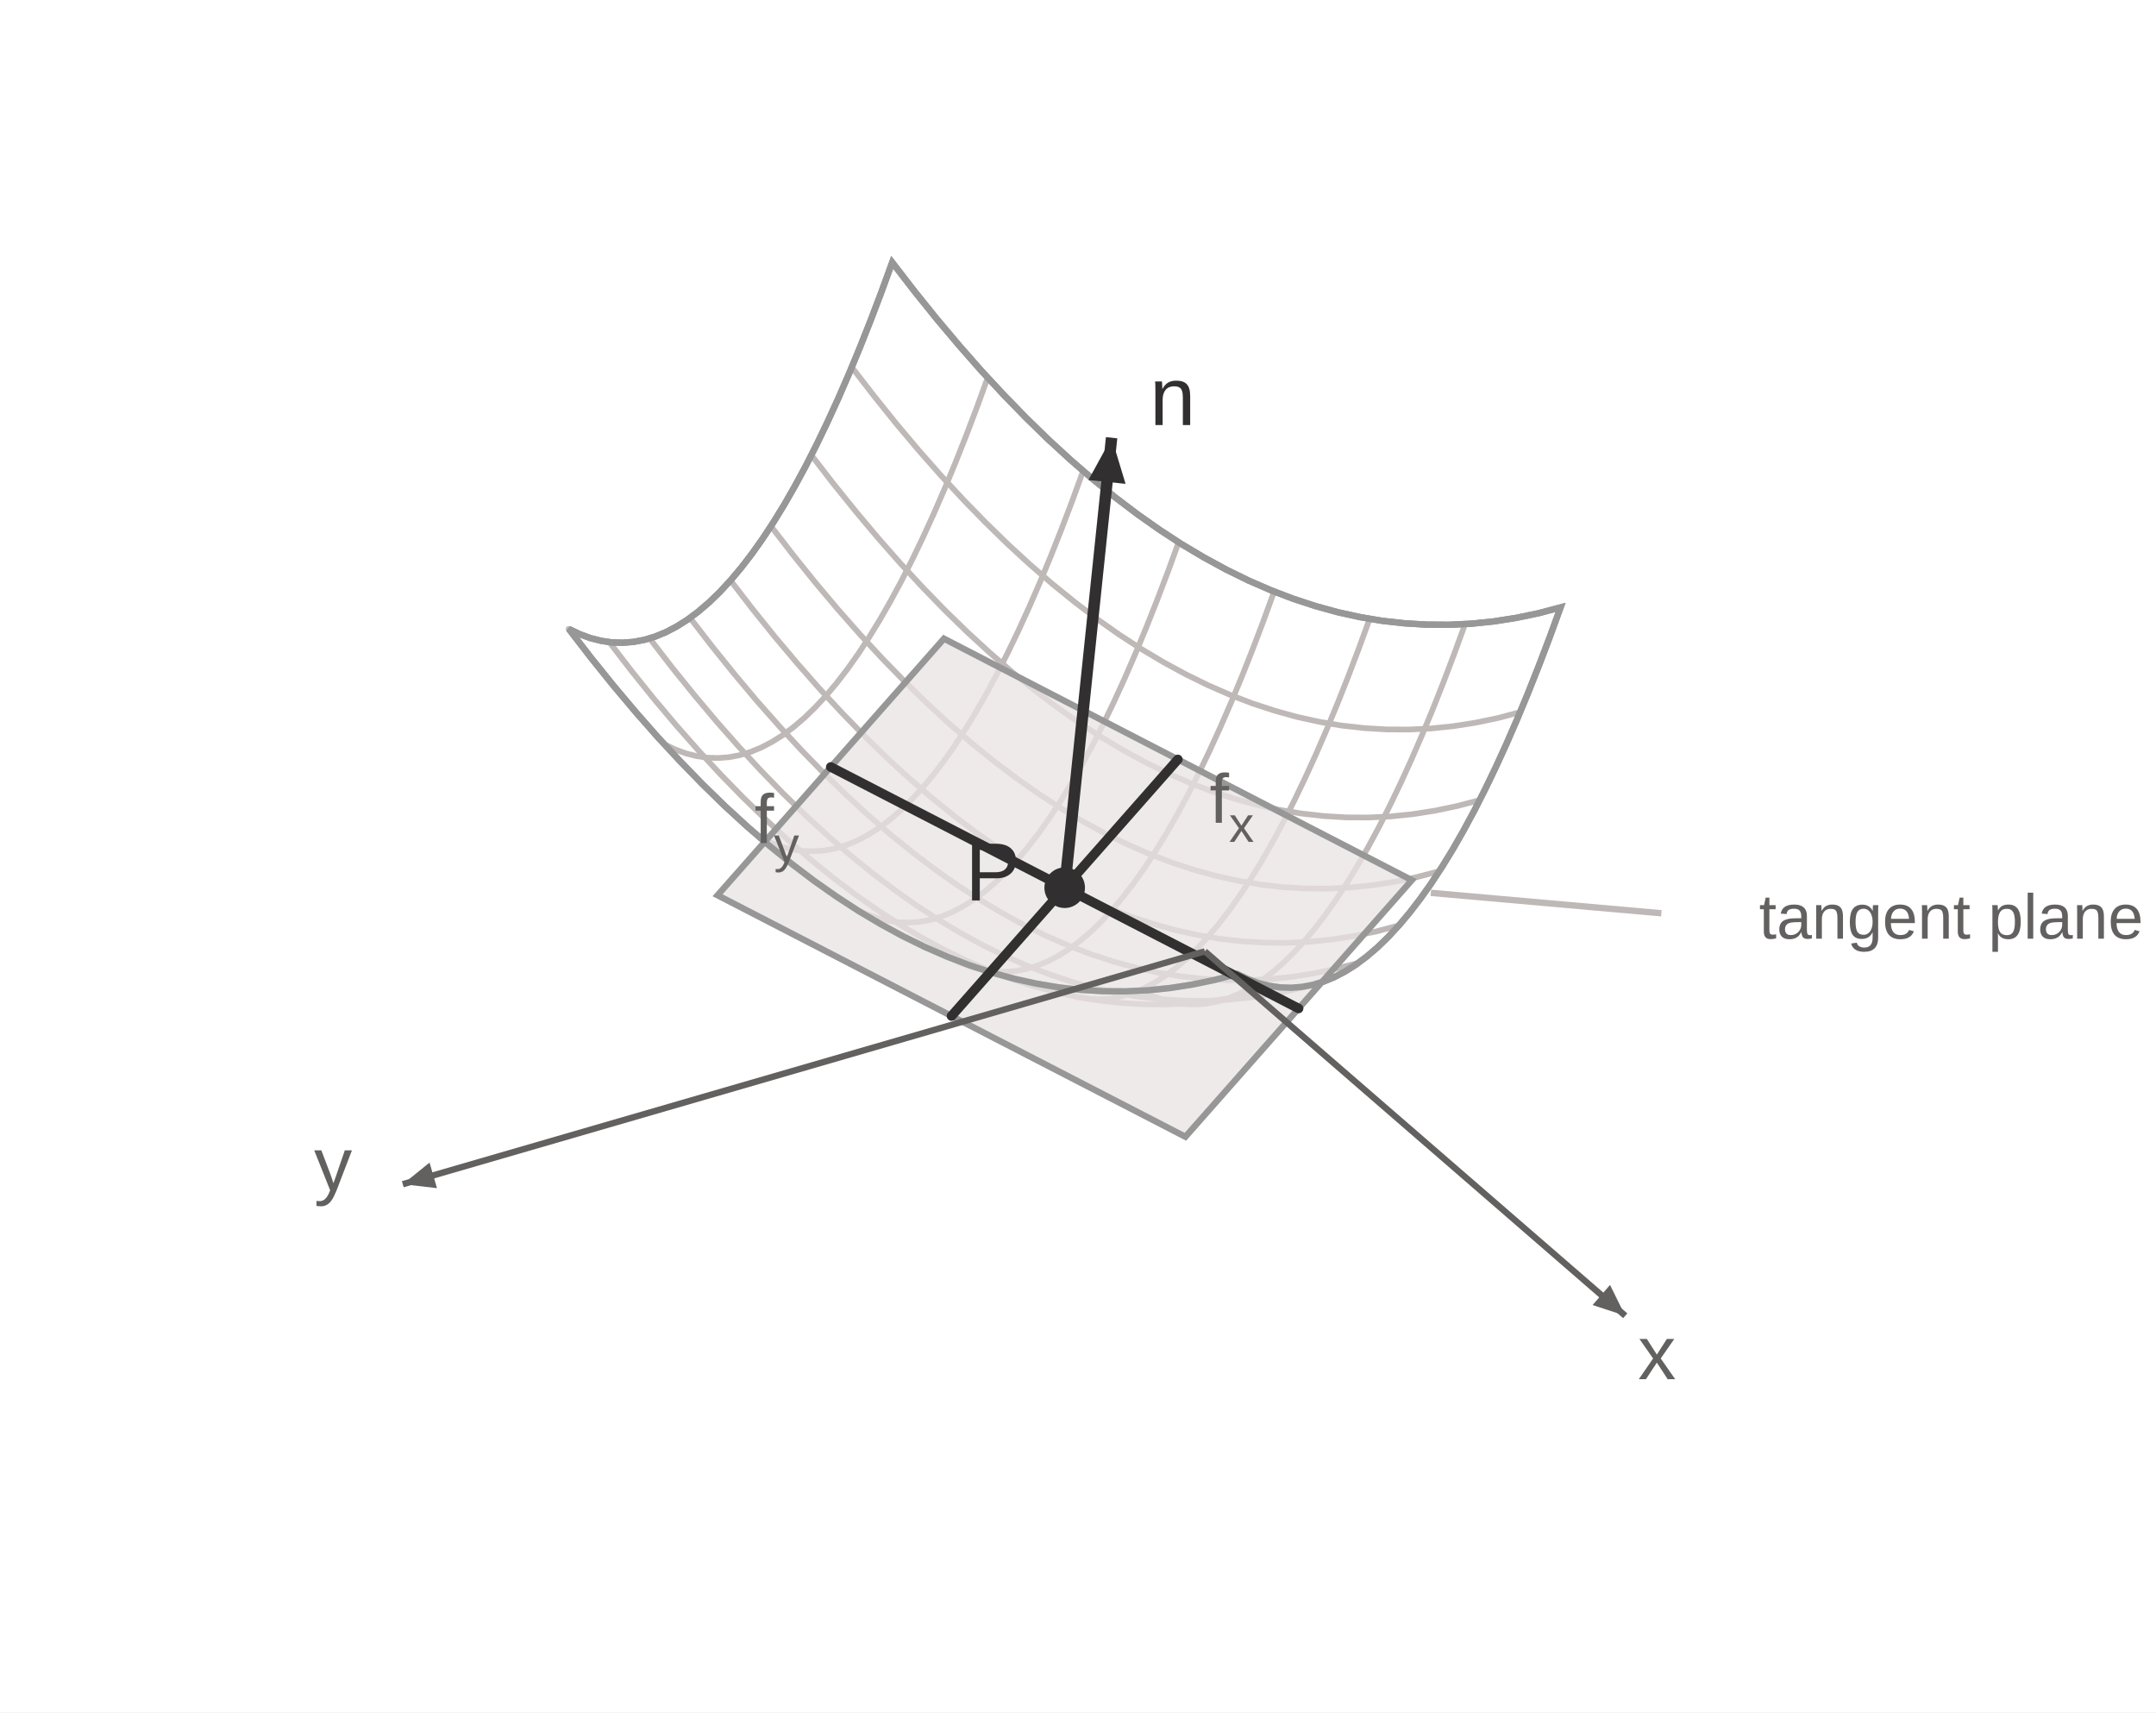
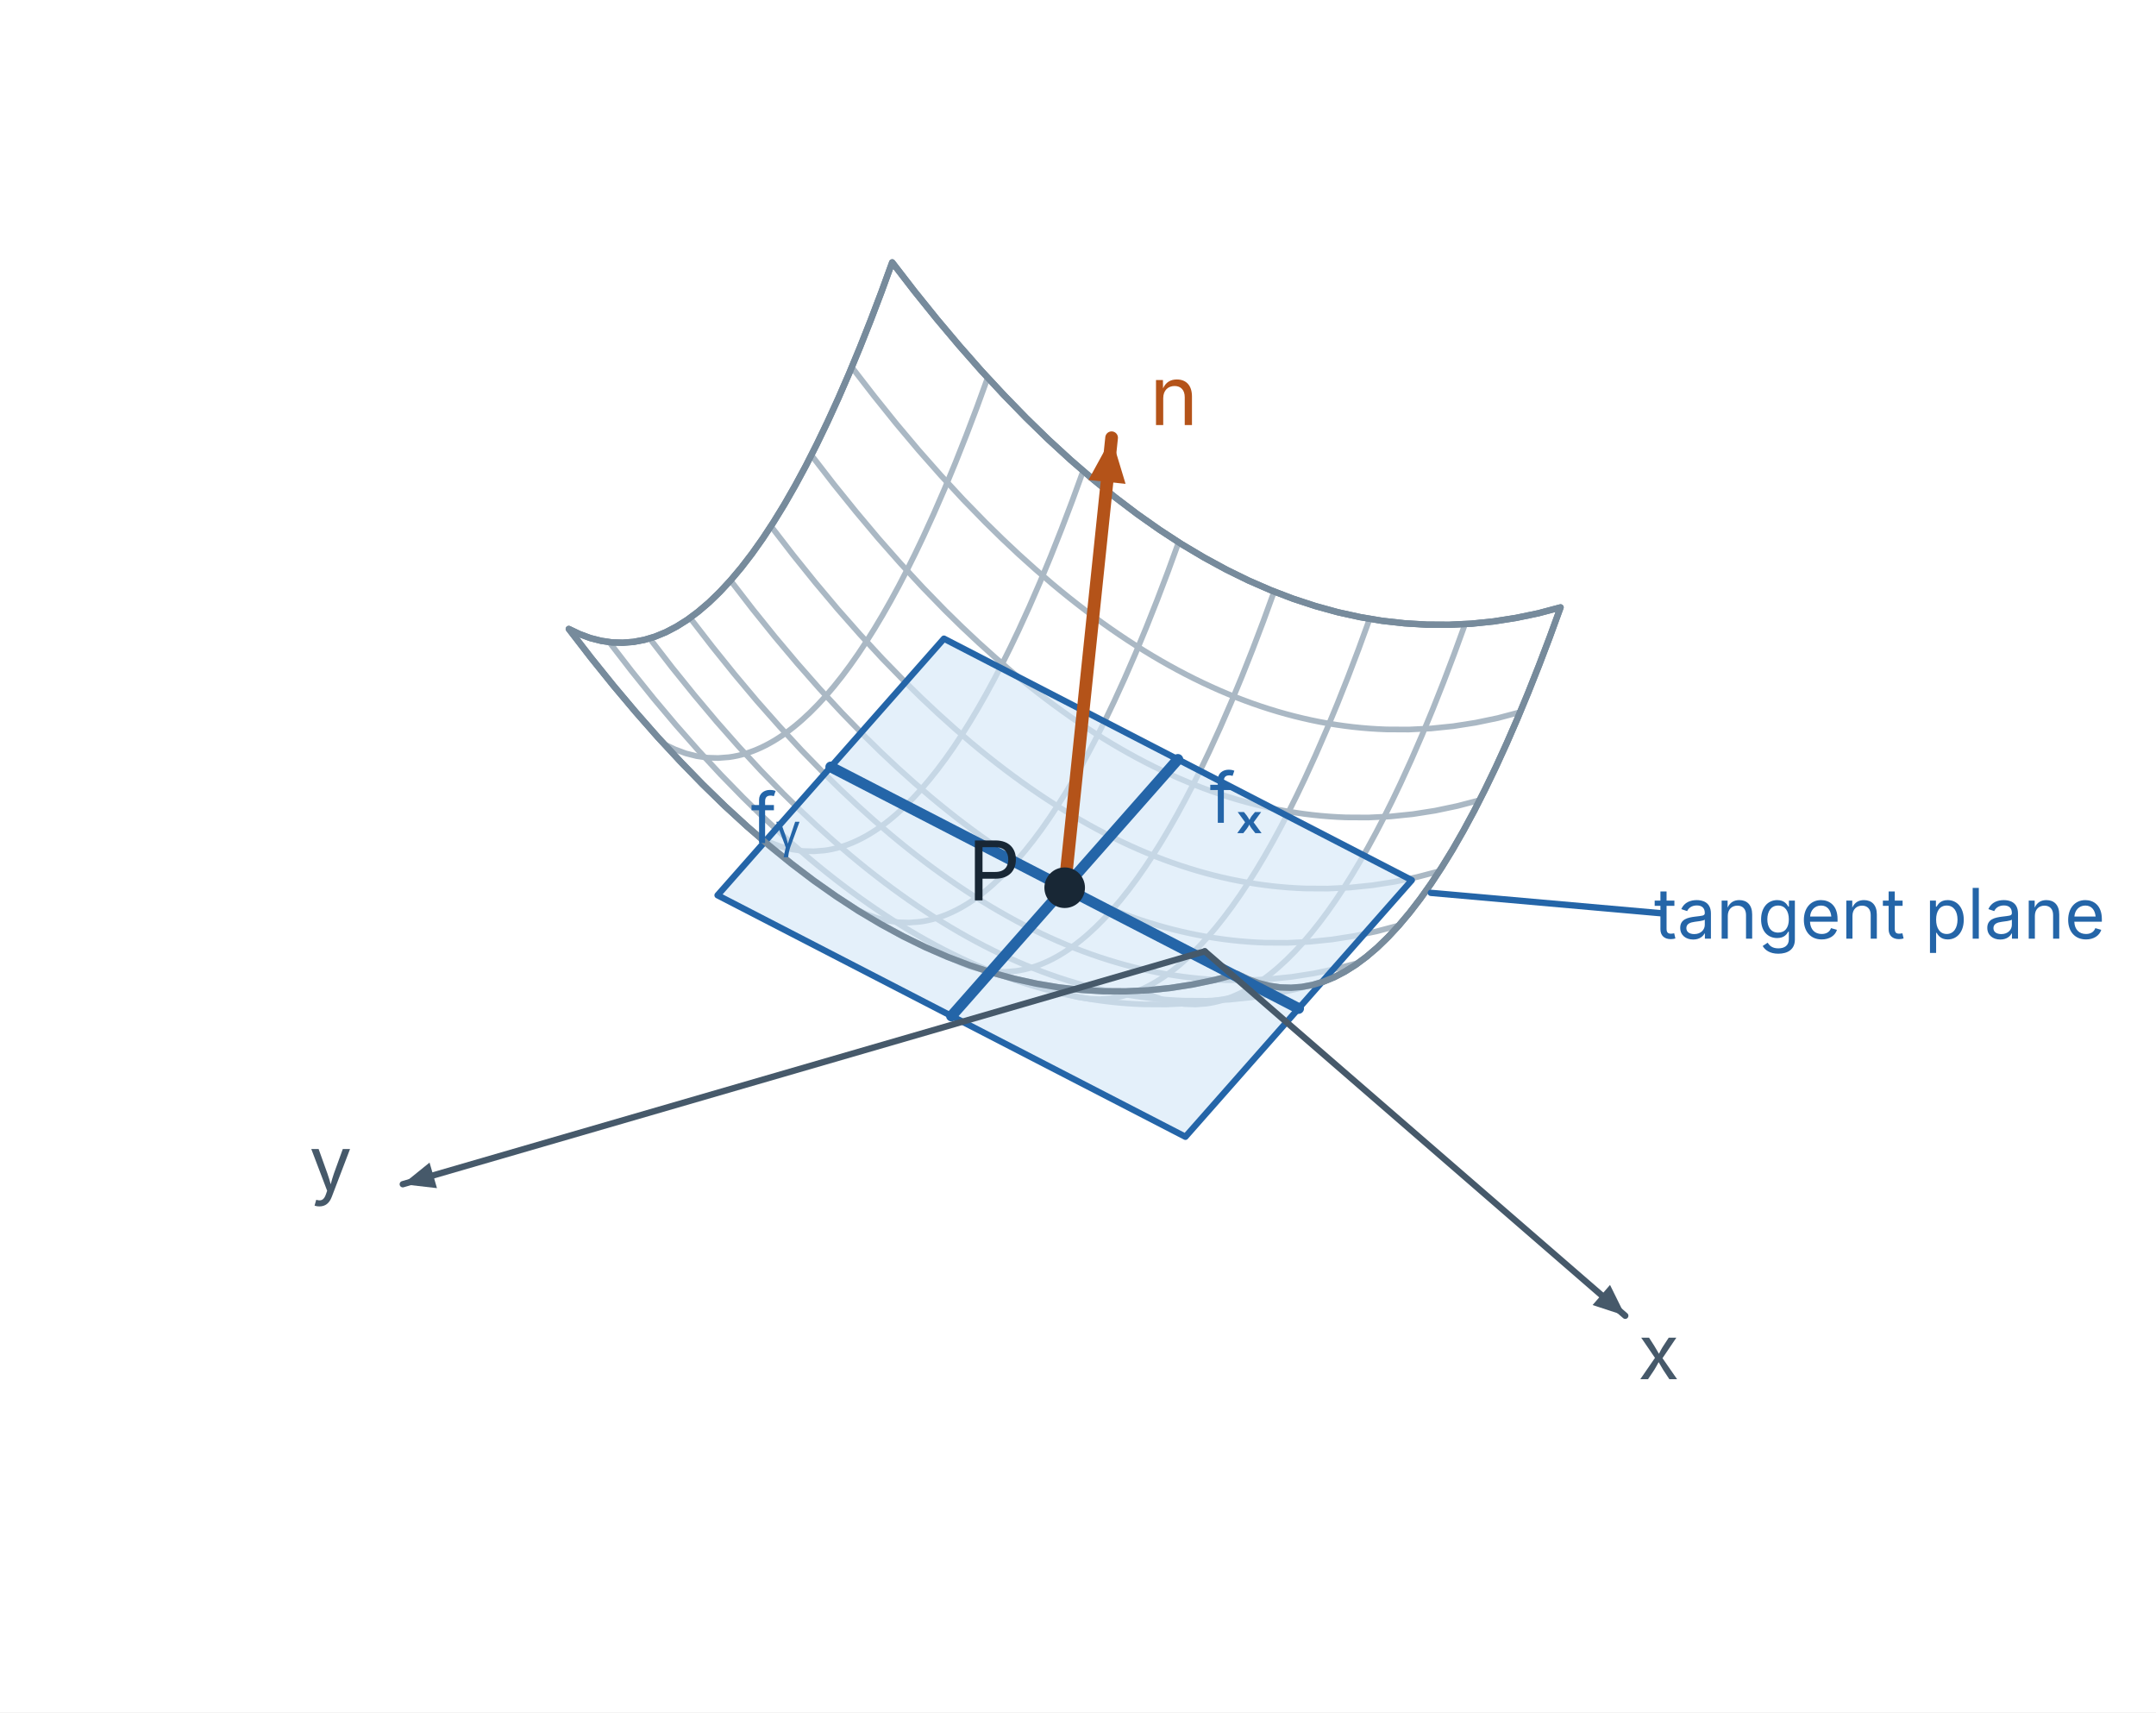
- <svg xmlns="http://www.w3.org/2000/svg" width="340" height="270" viewBox="0 0 340 270" role="img" aria-labelledby="fig-title fig-desc" font-family="Geist, Arial, sans-serif">
+ <svg xmlns="http://www.w3.org/2000/svg" width="680" height="540" viewBox="0 0 340 270" role="img" aria-labelledby="fig-title fig-desc" font-family="Geist, Inter, Arial, sans-serif" stroke-linejoin="round" stroke-linecap="round" shape-rendering="geometricPrecision" text-rendering="optimizeLegibility">
  <rect width="340" height="270" fill="#FFFFFF" />
-   <path d="M 195.1 153.57 L 191.59 154.5 L 188.07 155.23 L 184.56 155.78 L 181.05 156.14 L 177.53 156.31 L 174.02 156.29 L 170.51 156.08 L 166.99 155.69 L 163.48 155.1 L 159.97 154.33 L 156.45 153.36 L 152.94 152.21 L 149.43 150.87 L 145.91 149.34 L 142.4 147.62 L 138.89 145.71 L 135.37 143.62 L 131.86 141.33 L 128.35 138.86 L 124.83 136.19 L 121.32 133.34 L 117.81 130.3 L 114.29 127.07 L 110.78 123.65 L 107.27 120.04 L 103.75 116.25 L 100.24 112.26 L 96.73 108.09 L 93.21 103.72 L 89.7 99.17" fill="none" stroke="#BEB8B7" stroke-width="0.9" stroke-linecap="round" stroke-linejoin="round" />
-   <path d="M 201.47 155.64 L 197.96 156.57 L 194.45 157.3 L 190.94 157.85 L 187.42 158.21 L 183.91 158.38 L 180.4 158.36 L 176.88 158.15 L 173.37 157.76 L 169.85 157.17 L 166.34 156.4 L 162.83 155.43 L 159.31 154.28 L 155.8 152.94 L 152.29 151.41 L 148.78 149.69 L 145.26 147.78 L 141.75 145.69 L 138.24 143.4 L 134.72 140.93 L 131.21 138.26 L 127.69 135.41 L 124.18 132.37 L 120.67 129.14 L 117.16 125.72 L 113.64 122.11 L 110.13 118.32 L 106.61 114.33 L 103.1 110.16 L 99.59 105.79 L 96.08 101.24" fill="none" stroke="#BEB8B7" stroke-width="0.9" stroke-linecap="round" stroke-linejoin="round" />
-   <path d="M 207.85 155.06 L 204.34 155.98 L 200.82 156.72 L 197.31 157.27 L 193.8 157.63 L 190.28 157.8 L 186.77 157.78 L 183.26 157.57 L 179.74 157.17 L 176.23 156.59 L 172.72 155.81 L 169.2 154.85 L 165.69 153.7 L 162.18 152.36 L 158.66 150.83 L 155.15 149.11 L 151.64 147.2 L 148.12 145.1 L 144.61 142.82 L 141.1 140.34 L 137.58 137.68 L 134.07 134.83 L 130.56 131.79 L 127.04 128.56 L 123.53 125.14 L 120.02 121.53 L 116.5 117.73 L 112.99 113.75 L 109.48 109.57 L 105.96 105.21 L 102.45 100.66" fill="none" stroke="#BEB8B7" stroke-width="0.9" stroke-linecap="round" stroke-linejoin="round" />
-   <path d="M 214.22 151.82 L 210.71 152.74 L 207.2 153.48 L 203.69 154.03 L 200.17 154.39 L 196.66 154.56 L 193.15 154.54 L 189.63 154.33 L 186.12 153.93 L 182.6 153.35 L 179.09 152.57 L 175.58 151.61 L 172.06 150.46 L 168.55 149.12 L 165.04 147.59 L 161.53 145.87 L 158.01 143.96 L 154.5 141.86 L 150.99 139.58 L 147.47 137.1 L 143.96 134.44 L 140.44 131.59 L 136.93 128.55 L 133.42 125.32 L 129.91 121.9 L 126.39 118.29 L 122.88 114.49 L 119.36 110.51 L 115.85 106.33 L 112.34 101.97 L 108.82 97.42" fill="none" stroke="#BEB8B7" stroke-width="0.9" stroke-linecap="round" stroke-linejoin="round" />
-   <path d="M 220.6 145.92 L 217.09 146.85 L 213.57 147.58 L 210.06 148.13 L 206.55 148.49 L 203.03 148.66 L 199.52 148.64 L 196.01 148.43 L 192.49 148.04 L 188.98 147.45 L 185.47 146.68 L 181.95 145.71 L 178.44 144.56 L 174.93 143.22 L 171.41 141.69 L 167.9 139.97 L 164.39 138.06 L 160.87 135.97 L 157.36 133.68 L 153.85 131.21 L 150.33 128.54 L 146.82 125.69 L 143.31 122.65 L 139.79 119.42 L 136.28 116 L 132.77 112.39 L 129.25 108.6 L 125.74 104.61 L 122.23 100.44 L 118.71 96.07 L 115.2 91.52" fill="none" stroke="#BEB8B7" stroke-width="0.9" stroke-linecap="round" stroke-linejoin="round" />
-   <path d="M 226.97 137.37 L 223.46 138.29 L 219.95 139.03 L 216.44 139.58 L 212.92 139.94 L 209.41 140.11 L 205.9 140.09 L 202.38 139.88 L 198.87 139.48 L 195.35 138.9 L 191.84 138.12 L 188.33 137.16 L 184.81 136.01 L 181.3 134.67 L 177.79 133.14 L 174.28 131.42 L 170.76 129.51 L 167.25 127.41 L 163.74 125.13 L 160.22 122.65 L 156.71 119.99 L 153.19 117.14 L 149.68 114.1 L 146.17 110.87 L 142.66 107.45 L 139.14 103.84 L 135.63 100.04 L 132.12 96.06 L 128.6 91.88 L 125.09 87.52 L 121.58 82.97" fill="none" stroke="#BEB8B7" stroke-width="0.9" stroke-linecap="round" stroke-linejoin="round" />
-   <path d="M 233.35 126.16 L 229.84 127.08 L 226.32 127.82 L 222.81 128.37 L 219.3 128.73 L 215.78 128.9 L 212.27 128.88 L 208.76 128.67 L 205.24 128.27 L 201.73 127.69 L 198.22 126.91 L 194.7 125.95 L 191.19 124.8 L 187.68 123.46 L 184.16 121.93 L 180.65 120.21 L 177.14 118.3 L 173.62 116.2 L 170.11 113.92 L 166.6 111.44 L 163.08 108.78 L 159.57 105.93 L 156.06 102.89 L 152.54 99.66 L 149.03 96.24 L 145.52 92.63 L 142 88.83 L 138.49 84.85 L 134.98 80.67 L 131.46 76.31 L 127.95 71.76" fill="none" stroke="#BEB8B7" stroke-width="0.9" stroke-linecap="round" stroke-linejoin="round" />
-   <path d="M 239.72 112.29 L 236.21 113.22 L 232.7 113.95 L 229.19 114.5 L 225.67 114.86 L 222.16 115.03 L 218.64 115.01 L 215.13 114.8 L 211.62 114.41 L 208.1 113.82 L 204.59 113.05 L 201.08 112.08 L 197.56 110.93 L 194.05 109.59 L 190.54 108.06 L 187.03 106.34 L 183.51 104.43 L 180 102.34 L 176.48 100.05 L 172.97 97.58 L 169.46 94.91 L 165.94 92.06 L 162.43 89.02 L 158.92 85.79 L 155.41 82.37 L 151.89 78.76 L 148.38 74.97 L 144.86 70.98 L 141.35 66.81 L 137.84 62.44 L 134.32 57.89" fill="none" stroke="#BEB8B7" stroke-width="0.9" stroke-linecap="round" stroke-linejoin="round" />
-   <path d="M 246.1 95.77 L 242.59 96.7 L 239.07 97.43 L 235.56 97.98 L 232.05 98.34 L 228.53 98.51 L 225.02 98.49 L 221.51 98.28 L 217.99 97.89 L 214.48 97.3 L 210.97 96.53 L 207.45 95.56 L 203.94 94.41 L 200.43 93.07 L 196.91 91.54 L 193.4 89.82 L 189.89 87.91 L 186.37 85.82 L 182.86 83.53 L 179.35 81.06 L 175.83 78.39 L 172.32 75.54 L 168.81 72.5 L 165.29 69.27 L 161.78 65.85 L 158.27 62.24 L 154.75 58.45 L 151.24 54.46 L 147.73 50.29 L 144.21 45.92 L 140.7 41.37" fill="none" stroke="#BEB8B7" stroke-width="0.9" stroke-linecap="round" stroke-linejoin="round" />
-   <path d="M 195.1 153.57 L 196.8 154.38 L 198.5 155.01 L 200.2 155.44 L 201.9 155.69 L 203.6 155.74 L 205.3 155.61 L 207 155.29 L 208.7 154.78 L 210.4 154.08 L 212.1 153.19 L 213.8 152.12 L 215.5 150.85 L 217.2 149.4 L 218.9 147.75 L 220.6 145.92 L 222.3 143.9 L 224 141.69 L 225.7 139.29 L 227.4 136.7 L 229.1 133.93 L 230.8 130.96 L 232.5 127.81 L 234.2 124.46 L 235.9 120.93 L 237.6 117.21 L 239.3 113.3 L 241 109.2 L 242.7 104.91 L 244.4 100.44 L 246.1 95.77" fill="none" stroke="#BEB8B7" stroke-width="0.9" stroke-linecap="round" stroke-linejoin="round" />
-   <path d="M 180.04 156.21 L 181.74 157.02 L 183.44 157.64 L 185.14 158.08 L 186.84 158.32 L 188.54 158.38 L 190.24 158.25 L 191.94 157.93 L 193.64 157.42 L 195.34 156.72 L 197.04 155.83 L 198.74 154.75 L 200.44 153.49 L 202.14 152.03 L 203.84 150.39 L 205.54 148.56 L 207.24 146.54 L 208.94 144.33 L 210.64 141.93 L 212.34 139.34 L 214.04 136.56 L 215.74 133.6 L 217.44 130.44 L 219.14 127.1 L 220.84 123.57 L 222.54 119.85 L 224.24 115.94 L 225.94 111.84 L 227.64 107.55 L 229.34 103.07 L 231.04 98.41" fill="none" stroke="#BEB8B7" stroke-width="0.9" stroke-linecap="round" stroke-linejoin="round" />
-   <path d="M 164.99 155.37 L 166.69 156.19 L 168.39 156.81 L 170.09 157.24 L 171.79 157.49 L 173.49 157.55 L 175.19 157.41 L 176.89 157.09 L 178.59 156.58 L 180.29 155.88 L 181.99 155 L 183.69 153.92 L 185.39 152.65 L 187.09 151.2 L 188.79 149.56 L 190.49 147.72 L 192.19 145.7 L 193.89 143.49 L 195.59 141.09 L 197.29 138.51 L 198.99 135.73 L 200.69 132.76 L 202.39 129.61 L 204.09 126.27 L 205.79 122.73 L 207.49 119.01 L 209.19 115.1 L 210.89 111 L 212.59 106.72 L 214.29 102.24 L 215.99 97.57" fill="none" stroke="#BEB8B7" stroke-width="0.9" stroke-linecap="round" stroke-linejoin="round" />
-   <path d="M 149.93 151.07 L 151.63 151.88 L 153.33 152.51 L 155.03 152.94 L 156.73 153.19 L 158.43 153.24 L 160.13 153.11 L 161.83 152.79 L 163.53 152.28 L 165.23 151.58 L 166.93 150.69 L 168.63 149.62 L 170.33 148.35 L 172.03 146.9 L 173.73 145.25 L 175.43 143.42 L 177.13 141.4 L 178.83 139.19 L 180.53 136.79 L 182.23 134.2 L 183.93 131.43 L 185.63 128.46 L 187.33 125.31 L 189.03 121.96 L 190.73 118.43 L 192.43 114.71 L 194.13 110.8 L 195.83 106.7 L 197.53 102.41 L 199.23 97.94 L 200.93 93.27" fill="none" stroke="#BEB8B7" stroke-width="0.9" stroke-linecap="round" stroke-linejoin="round" />
-   <path d="M 134.87 143.3 L 136.57 144.11 L 138.27 144.74 L 139.97 145.17 L 141.67 145.42 L 143.37 145.47 L 145.07 145.34 L 146.77 145.02 L 148.47 144.51 L 150.17 143.81 L 151.87 142.92 L 153.57 141.85 L 155.27 140.58 L 156.97 139.13 L 158.67 137.48 L 160.37 135.65 L 162.07 133.63 L 163.77 131.42 L 165.47 129.02 L 167.17 126.43 L 168.87 123.66 L 170.57 120.69 L 172.27 117.54 L 173.97 114.19 L 175.67 110.66 L 177.37 106.94 L 179.07 103.03 L 180.77 98.93 L 182.47 94.64 L 184.17 90.17 L 185.87 85.5" fill="none" stroke="#BEB8B7" stroke-width="0.9" stroke-linecap="round" stroke-linejoin="round" />
-   <path d="M 119.81 132.06 L 121.51 132.87 L 123.21 133.5 L 124.91 133.93 L 126.61 134.18 L 128.31 134.23 L 130.01 134.1 L 131.71 133.78 L 133.41 133.27 L 135.11 132.57 L 136.81 131.68 L 138.51 130.61 L 140.21 129.34 L 141.91 127.89 L 143.61 126.24 L 145.31 124.41 L 147.01 122.39 L 148.71 120.18 L 150.41 117.78 L 152.11 115.19 L 153.81 112.42 L 155.51 109.45 L 157.21 106.3 L 158.91 102.95 L 160.61 99.42 L 162.31 95.7 L 164.01 91.79 L 165.71 87.69 L 167.41 83.4 L 169.11 78.93 L 170.81 74.26" fill="none" stroke="#BEB8B7" stroke-width="0.9" stroke-linecap="round" stroke-linejoin="round" />
-   <path d="M 104.76 117.35 L 106.46 118.16 L 108.16 118.79 L 109.86 119.22 L 111.56 119.47 L 113.26 119.52 L 114.96 119.39 L 116.66 119.07 L 118.36 118.56 L 120.06 117.86 L 121.76 116.97 L 123.46 115.9 L 125.16 114.63 L 126.86 113.18 L 128.56 111.53 L 130.26 109.7 L 131.96 107.68 L 133.66 105.47 L 135.36 103.07 L 137.06 100.48 L 138.76 97.71 L 140.46 94.74 L 142.16 91.59 L 143.86 88.24 L 145.56 84.71 L 147.26 80.99 L 148.96 77.08 L 150.66 72.98 L 152.36 68.69 L 154.06 64.22 L 155.76 59.55" fill="none" stroke="#BEB8B7" stroke-width="0.9" stroke-linecap="round" stroke-linejoin="round" />
-   <path d="M 89.7 99.17 L 91.4 99.98 L 93.1 100.61 L 94.8 101.04 L 96.5 101.29 L 98.2 101.34 L 99.9 101.21 L 101.6 100.89 L 103.3 100.38 L 105 99.68 L 106.7 98.79 L 108.4 97.72 L 110.1 96.45 L 111.8 95 L 113.5 93.35 L 115.2 91.52 L 116.9 89.5 L 118.6 87.29 L 120.3 84.89 L 122 82.3 L 123.7 79.53 L 125.4 76.56 L 127.1 73.41 L 128.8 70.06 L 130.5 66.53 L 132.2 62.81 L 133.9 58.9 L 135.6 54.8 L 137.3 50.51 L 139 46.04 L 140.7 41.37" fill="none" stroke="#BEB8B7" stroke-width="0.9" stroke-linecap="round" stroke-linejoin="round" />
-   <path d="M 195.1 153.57 L 196.8 154.38 L 198.5 155.01 L 200.2 155.44 L 201.9 155.69 L 203.6 155.74 L 205.3 155.61 L 207 155.29 L 208.7 154.78 L 210.4 154.08 L 212.1 153.19 L 213.8 152.12 L 215.5 150.85 L 217.2 149.4 L 218.9 147.75 L 220.6 145.92 L 222.3 143.9 L 224 141.69 L 225.7 139.29 L 227.4 136.7 L 229.1 133.93 L 230.8 130.96 L 232.5 127.81 L 234.2 124.46 L 235.9 120.93 L 237.6 117.21 L 239.3 113.3 L 241 109.2 L 242.7 104.91 L 244.4 100.44 L 246.1 95.77 L 246.1 95.77 L 242.59 96.7 L 239.07 97.43 L 235.56 97.98 L 232.05 98.34 L 228.53 98.51 L 225.02 98.49 L 221.51 98.28 L 217.99 97.89 L 214.48 97.3 L 210.97 96.53 L 207.45 95.56 L 203.94 94.41 L 200.43 93.07 L 196.91 91.54 L 193.4 89.82 L 189.89 87.91 L 186.37 85.82 L 182.86 83.53 L 179.35 81.06 L 175.83 78.39 L 172.32 75.54 L 168.81 72.5 L 165.29 69.27 L 161.78 65.85 L 158.27 62.24 L 154.75 58.45 L 151.24 54.46 L 147.73 50.29 L 144.21 45.92 L 140.7 41.37 L 140.7 41.37 L 139 46.04 L 137.3 50.51 L 135.6 54.8 L 133.9 58.9 L 132.2 62.81 L 130.5 66.53 L 128.8 70.06 L 127.1 73.41 L 125.4 76.56 L 123.7 79.53 L 122 82.3 L 120.3 84.89 L 118.6 87.29 L 116.9 89.5 L 115.2 91.52 L 113.5 93.35 L 111.8 95 L 110.1 96.45 L 108.4 97.72 L 106.7 98.79 L 105 99.68 L 103.3 100.38 L 101.6 100.89 L 99.9 101.21 L 98.2 101.34 L 96.5 101.29 L 94.8 101.04 L 93.1 100.61 L 91.4 99.98 L 89.7 99.17 L 89.7 99.17 L 93.21 103.72 L 96.73 108.09 L 100.24 112.26 L 103.75 116.25 L 107.27 120.04 L 110.78 123.65 L 114.29 127.07 L 117.81 130.3 L 121.32 133.34 L 124.83 136.19 L 128.35 138.86 L 131.86 141.33 L 135.37 143.62 L 138.89 145.71 L 142.4 147.62 L 145.91 149.34 L 149.43 150.87 L 152.94 152.21 L 156.45 153.36 L 159.97 154.33 L 163.48 155.1 L 166.99 155.69 L 170.51 156.08 L 174.02 156.29 L 177.53 156.31 L 181.05 156.14 L 184.56 155.78 L 188.07 155.23 L 191.59 154.5 L 195.1 153.57 Z" fill="none" stroke="#979797" stroke-width="1" />
-   <path d="M 186.94 179.24 L 222.64 138.78 L 148.86 100.7 L 113.16 141.16 Z" fill="#E9E3E2" fill-opacity="0.75" stroke="#979797" stroke-width="1" />
-   <path d="M 195.1 153.57 L 196.8 154.38 L 198.5 155.01 L 200.2 155.44 L 201.9 155.69 L 203.6 155.74 L 205.3 155.61 L 207 155.29 L 208.7 154.78 L 210.4 154.08 L 212.1 153.19 L 213.8 152.12 L 215.5 150.85 L 217.2 149.4 L 218.9 147.75 L 220.6 145.92 L 222.3 143.9 L 224 141.69 L 225.7 139.29 L 227.4 136.7 L 229.1 133.93 L 230.8 130.96 L 232.5 127.81 L 234.2 124.46 L 235.9 120.93 L 237.6 117.21 L 239.3 113.3 L 241 109.2 L 242.7 104.91 L 244.4 100.44 L 246.1 95.77 L 246.1 95.77 L 242.59 96.7 L 239.07 97.43 L 235.56 97.98 L 232.05 98.34 L 228.53 98.51 L 225.02 98.49 L 221.51 98.28 L 217.99 97.89 L 214.48 97.3 L 210.97 96.53 L 207.45 95.56 L 203.94 94.41 L 200.43 93.07 L 196.91 91.54 L 193.4 89.82 L 189.89 87.91 L 186.37 85.82 L 182.86 83.53 L 179.35 81.06 L 175.83 78.39 L 172.32 75.54 L 168.81 72.5 L 165.29 69.27 L 161.78 65.85 L 158.27 62.24 L 154.75 58.45 L 151.24 54.46 L 147.73 50.29 L 144.21 45.92 L 140.7 41.37 L 140.7 41.37 L 139 46.04 L 137.3 50.51 L 135.6 54.8 L 133.9 58.9 L 132.2 62.81 L 130.5 66.53 L 128.8 70.06 L 127.1 73.41 L 125.4 76.56 L 123.7 79.53 L 122 82.3 L 120.3 84.89 L 118.6 87.29 L 116.9 89.5 L 115.2 91.52 L 113.5 93.35 L 111.8 95 L 110.1 96.45 L 108.4 97.72 L 106.7 98.79 L 105 99.68 L 103.3 100.38 L 101.6 100.89 L 99.9 101.21 L 98.2 101.34 L 96.5 101.29 L 94.8 101.04 L 93.1 100.61 L 91.4 99.98 L 89.7 99.17 L 89.7 99.17 L 93.21 103.72 L 96.73 108.09 L 100.24 112.26 L 103.75 116.25 L 107.27 120.04 L 110.78 123.65 L 114.29 127.07 L 117.81 130.3 L 121.32 133.34 L 124.83 136.19 L 128.35 138.86 L 131.86 141.33 L 135.37 143.62 L 138.89 145.71 L 142.4 147.62 L 145.91 149.34 L 149.43 150.87 L 152.94 152.21 L 156.45 153.36 L 159.97 154.33 L 163.48 155.1 L 166.99 155.69 L 170.51 156.08 L 174.02 156.29 L 177.53 156.31 L 181.05 156.14 L 184.56 155.78 L 188.07 155.23 L 191.59 154.5 L 195.1 153.57 Z" fill="none" stroke="#979797" stroke-width="1" />
-   <path d="M 150.05 160.2 L 185.75 119.74" fill="none" stroke="#312F2F" stroke-width="1.5" stroke-linecap="round" stroke-linejoin="round" />
-   <path d="M 204.79 159.01 L 131.01 120.93" fill="none" stroke="#312F2F" stroke-width="1.5" stroke-linecap="round" stroke-linejoin="round" />
-   <line x1="167.9" y1="139.97" x2="175.3" y2="69.02" stroke="#312F2F" stroke-width="1.8" />
-   <path d="M 175.3 69.02 L 177.5 76.29 L 171.65 75.68 Z" fill="#312F2F" stroke="none" />
-   <line x1="190" y1="150" x2="256.3" y2="207.46" stroke="#636060" stroke-width="1" />
-   <path d="M 256.3 207.46 L 251.15 205.77 L 253.9 202.6 Z" fill="#636060" stroke="none" />
-   <line x1="190" y1="150" x2="63.52" y2="186.72" stroke="#636060" stroke-width="1" />
-   <path d="M 63.52 186.72 L 67.74 183.31 L 68.91 187.34 Z" fill="#636060" stroke="none" />
-   <text x="258.3" y="217.46" font-size="12" fill="#636060">x</text>
-   <text x="55.52" y="187.72" font-size="12" fill="#636060" text-anchor="end">y</text>
-   <circle cx="167.9" cy="139.97" r="3.2" fill="#312F2F" />
-   <text x="160.9" y="141.97" font-size="13" fill="#312F2F" text-anchor="end">P</text>
-   <text x="181.3" y="67.02" font-size="13" fill="#312F2F">n</text>
-   <text x="190.75" y="129.74" font-size="11" fill="#636060">f<tspan dy="3" font-size="7.92">x</tspan>
-   </text>
-   <text x="126.01" y="132.93" font-size="11" fill="#636060" text-anchor="end">f<tspan dy="3" font-size="7.92">y</tspan>
-   </text>
-   <text x="338" y="148" font-size="10" fill="#636060" text-anchor="end">tangent plane</text>
-   <line x1="262" y1="144" x2="225.64" y2="140.78" stroke="#BEB8B7" stroke-width="1" />
+   <path d="M 195.1 153.57 L 191.59 154.5 L 188.07 155.23 L 184.56 155.78 L 181.05 156.14 L 177.53 156.31 L 174.02 156.29 C 167 156.06 159.96 154.7 152.94 152.21 C 145.92 149.72 138.88 146.09 131.86 141.33 C 124.84 136.57 117.8 130.68 110.78 123.65 L 107.27 120.04 L 103.75 116.25 L 100.24 112.26 L 96.73 108.09 L 93.21 103.72 L 89.7 99.17" fill="none" stroke="#AAB8C4" stroke-width="0.9" stroke-linecap="round" stroke-linejoin="round" />
+   <path d="M 201.47 155.64 L 197.96 156.57 L 194.45 157.3 L 190.94 157.85 L 187.42 158.21 L 183.91 158.38 L 180.4 158.36 C 173.37 158.13 166.34 156.77 159.31 154.28 C 152.28 151.79 145.27 148.16 138.24 143.4 C 131.21 138.64 124.19 132.75 117.16 125.72 L 113.64 122.11 L 110.13 118.32 L 106.61 114.33 L 103.1 110.16 L 99.59 105.79 L 96.08 101.24" fill="none" stroke="#AAB8C4" stroke-width="0.9" stroke-linecap="round" stroke-linejoin="round" />
+   <path d="M 207.85 155.06 L 204.34 155.98 L 200.82 156.72 L 197.31 157.27 L 193.8 157.63 L 190.28 157.8 L 186.77 157.78 C 179.75 157.55 172.71 156.19 165.69 153.7 C 158.67 151.21 151.63 147.58 144.61 142.82 C 137.59 138.06 130.55 132.17 123.53 125.14 L 120.02 121.53 L 116.5 117.73 L 112.99 113.75 L 109.48 109.57 L 105.96 105.21 L 102.45 100.66" fill="none" stroke="#AAB8C4" stroke-width="0.9" stroke-linecap="round" stroke-linejoin="round" />
+   <path d="M 214.22 151.82 L 210.71 152.74 L 207.2 153.48 L 203.69 154.03 L 200.17 154.39 L 196.66 154.56 L 193.15 154.54 C 186.12 154.31 179.09 152.95 172.06 150.46 C 165.03 147.97 158.02 144.34 150.99 139.58 C 143.96 134.82 136.94 128.93 129.91 121.9 L 126.39 118.29 L 122.88 114.49 L 119.36 110.51 L 115.85 106.33 L 112.34 101.97 L 108.82 97.42" fill="none" stroke="#AAB8C4" stroke-width="0.9" stroke-linecap="round" stroke-linejoin="round" />
+   <path d="M 220.6 145.92 L 217.09 146.85 L 213.57 147.58 L 210.06 148.13 L 206.55 148.49 L 203.03 148.66 L 199.52 148.64 C 192.5 148.41 185.46 147.05 178.44 144.56 C 171.42 142.07 164.38 138.44 157.36 133.68 C 150.34 128.92 143.3 123.03 136.28 116 L 132.77 112.39 L 129.25 108.6 L 125.74 104.61 L 122.23 100.44 L 118.71 96.07 L 115.2 91.52" fill="none" stroke="#AAB8C4" stroke-width="0.9" stroke-linecap="round" stroke-linejoin="round" />
+   <path d="M 226.97 137.37 L 223.46 138.29 L 219.95 139.03 L 216.44 139.58 L 212.92 139.94 L 209.41 140.11 L 205.9 140.09 C 198.87 139.86 191.84 138.5 184.81 136.01 C 177.78 133.52 170.77 129.89 163.74 125.13 C 156.71 120.37 149.69 114.48 142.66 107.45 L 139.14 103.84 L 135.63 100.04 L 132.12 96.06 L 128.6 91.88 L 125.09 87.52 L 121.58 82.97" fill="none" stroke="#AAB8C4" stroke-width="0.9" stroke-linecap="round" stroke-linejoin="round" />
+   <path d="M 233.35 126.16 L 229.84 127.08 L 226.32 127.82 L 222.81 128.37 L 219.3 128.73 L 215.78 128.9 L 212.27 128.88 C 205.25 128.65 198.21 127.29 191.19 124.8 C 184.17 122.31 177.13 118.68 170.11 113.92 C 163.09 109.16 156.05 103.27 149.03 96.24 L 145.52 92.63 L 142 88.83 L 138.49 84.85 L 134.98 80.67 L 131.46 76.31 L 127.95 71.76" fill="none" stroke="#AAB8C4" stroke-width="0.9" stroke-linecap="round" stroke-linejoin="round" />
+   <path d="M 239.72 112.29 L 236.21 113.22 L 232.7 113.95 L 229.19 114.5 L 225.67 114.86 L 222.16 115.03 L 218.64 115.01 C 211.61 114.78 204.59 113.42 197.56 110.93 C 190.53 108.44 183.51 104.81 176.48 100.05 C 169.45 95.29 162.44 89.4 155.41 82.37 L 151.89 78.76 L 148.38 74.97 L 144.86 70.98 L 141.35 66.81 L 137.84 62.44 L 134.32 57.89" fill="none" stroke="#AAB8C4" stroke-width="0.9" stroke-linecap="round" stroke-linejoin="round" />
+   <path d="M 246.1 95.77 L 242.59 96.7 L 239.07 97.43 L 235.56 97.98 L 232.05 98.34 L 228.53 98.51 L 225.02 98.49 C 218 98.26 210.96 96.9 203.94 94.41 C 196.92 91.92 189.88 88.29 182.86 83.53 C 175.84 78.77 168.8 72.88 161.78 65.85 L 158.27 62.24 L 154.75 58.45 L 151.24 54.46 L 147.73 50.29 L 144.21 45.92 L 140.7 41.37" fill="none" stroke="#AAB8C4" stroke-width="0.9" stroke-linecap="round" stroke-linejoin="round" />
+   <path d="M 195.1 153.57 L 196.8 154.38 L 198.5 155.01 L 200.2 155.44 L 201.9 155.69 L 203.6 155.74 L 205.3 155.61 C 208.7 155.16 212.1 153.57 215.5 150.85 C 218.9 148.13 222.3 144.28 225.7 139.29 C 229.1 134.3 232.5 128.18 235.9 120.93 L 237.6 117.21 L 239.3 113.3 L 241 109.2 L 242.7 104.91 L 244.4 100.44 L 246.1 95.77" fill="none" stroke="#AAB8C4" stroke-width="0.9" stroke-linecap="round" stroke-linejoin="round" />
+   <path d="M 180.04 156.21 L 181.74 157.02 L 183.44 157.64 L 185.14 158.08 L 186.84 158.32 L 188.54 158.38 L 190.24 158.25 C 193.64 157.8 197.04 156.21 200.44 153.49 C 203.84 150.77 207.24 146.92 210.64 141.93 C 214.04 136.94 217.44 130.82 220.84 123.57 L 222.54 119.85 L 224.24 115.94 L 225.94 111.84 L 227.64 107.55 L 229.34 103.07 L 231.04 98.41" fill="none" stroke="#AAB8C4" stroke-width="0.9" stroke-linecap="round" stroke-linejoin="round" />
+   <path d="M 164.99 155.37 L 166.69 156.19 L 168.39 156.81 L 170.09 157.24 L 171.79 157.49 L 173.49 157.55 L 175.19 157.41 C 178.59 156.95 181.99 155.37 185.39 152.65 C 188.79 149.93 192.19 146.07 195.59 141.09 C 198.99 136.11 202.39 129.99 205.79 122.73 L 207.49 119.01 L 209.19 115.1 L 210.89 111 L 212.59 106.72 L 214.29 102.24 L 215.99 97.57" fill="none" stroke="#AAB8C4" stroke-width="0.9" stroke-linecap="round" stroke-linejoin="round" />
+   <path d="M 149.93 151.07 L 151.63 151.88 L 153.33 152.51 L 155.03 152.94 L 156.73 153.19 L 158.43 153.24 L 160.13 153.11 C 163.53 152.66 166.93 151.07 170.33 148.35 C 173.73 145.63 177.13 141.78 180.53 136.79 C 183.93 131.8 187.33 125.68 190.73 118.43 L 192.43 114.71 L 194.13 110.8 L 195.83 106.7 L 197.53 102.41 L 199.23 97.94 L 200.93 93.27" fill="none" stroke="#AAB8C4" stroke-width="0.9" stroke-linecap="round" stroke-linejoin="round" />
+   <path d="M 134.87 143.3 L 136.57 144.11 L 138.27 144.74 L 139.97 145.17 L 141.67 145.42 L 143.37 145.47 L 145.07 145.34 C 148.47 144.89 151.87 143.3 155.27 140.58 C 158.67 137.86 162.07 134.01 165.47 129.02 C 168.87 124.03 172.27 117.91 175.67 110.66 L 177.37 106.94 L 179.07 103.03 L 180.77 98.93 L 182.47 94.64 L 184.17 90.17 L 185.87 85.5" fill="none" stroke="#AAB8C4" stroke-width="0.9" stroke-linecap="round" stroke-linejoin="round" />
+   <path d="M 119.81 132.06 L 121.51 132.87 L 123.21 133.5 L 124.91 133.93 L 126.61 134.18 L 128.31 134.23 L 130.01 134.1 C 133.41 133.65 136.81 132.06 140.21 129.34 C 143.61 126.62 147.01 122.77 150.41 117.78 C 153.81 112.79 157.21 106.67 160.61 99.42 L 162.31 95.7 L 164.01 91.79 L 165.71 87.69 L 167.41 83.4 L 169.11 78.93 L 170.81 74.26" fill="none" stroke="#AAB8C4" stroke-width="0.9" stroke-linecap="round" stroke-linejoin="round" />
+   <path d="M 104.76 117.35 L 106.46 118.16 L 108.16 118.79 L 109.86 119.22 L 111.56 119.47 L 113.26 119.52 L 114.96 119.39 C 118.36 118.94 121.76 117.35 125.16 114.63 C 128.56 111.91 131.96 108.06 135.36 103.07 C 138.76 98.08 142.16 91.96 145.56 84.71 L 147.26 80.99 L 148.96 77.08 L 150.66 72.98 L 152.36 68.69 L 154.06 64.22 L 155.76 59.55" fill="none" stroke="#AAB8C4" stroke-width="0.9" stroke-linecap="round" stroke-linejoin="round" />
+   <path d="M 89.7 99.17 L 91.4 99.98 L 93.1 100.61 L 94.8 101.04 L 96.5 101.29 L 98.2 101.34 L 99.9 101.21 C 103.3 100.76 106.7 99.17 110.1 96.45 C 113.5 93.73 116.9 89.88 120.3 84.89 C 123.7 79.9 127.1 73.78 130.5 66.53 L 132.2 62.81 L 133.9 58.9 L 135.6 54.8 L 137.3 50.51 L 139 46.04 L 140.7 41.37" fill="none" stroke="#AAB8C4" stroke-width="0.9" stroke-linecap="round" stroke-linejoin="round" />
+   <path d="M 195.1 153.57 L 196.8 154.38 L 198.5 155.01 L 200.2 155.44 L 201.9 155.69 L 203.6 155.74 L 205.3 155.61 L 207 155.29 L 208.7 154.78 L 210.4 154.08 L 212.1 153.19 L 213.8 152.12 L 215.5 150.85 L 217.2 149.4 L 218.9 147.75 L 220.6 145.92 L 222.3 143.9 L 224 141.69 L 225.7 139.29 L 227.4 136.7 L 229.1 133.93 L 230.8 130.96 L 232.5 127.81 L 234.2 124.46 L 235.9 120.93 L 237.6 117.21 L 239.3 113.3 L 241 109.2 L 242.7 104.91 L 244.4 100.44 L 246.1 95.77 L 246.1 95.77 L 242.59 96.7 L 239.07 97.43 L 235.56 97.98 L 232.05 98.34 L 228.53 98.51 L 225.02 98.49 L 221.51 98.28 L 217.99 97.89 L 214.48 97.3 L 210.97 96.53 L 207.45 95.56 L 203.94 94.41 L 200.43 93.07 L 196.91 91.54 L 193.4 89.82 L 189.89 87.91 L 186.37 85.82 L 182.86 83.53 L 179.35 81.06 L 175.83 78.39 L 172.32 75.54 L 168.81 72.5 L 165.29 69.27 L 161.78 65.85 L 158.27 62.24 L 154.75 58.45 L 151.24 54.46 L 147.73 50.29 L 144.21 45.92 L 140.7 41.37 L 140.7 41.37 L 139 46.04 L 137.3 50.51 L 135.6 54.8 L 133.9 58.9 L 132.2 62.81 L 130.5 66.53 L 128.8 70.06 L 127.1 73.41 L 125.4 76.56 L 123.7 79.53 L 122 82.3 L 120.3 84.89 L 118.6 87.29 L 116.9 89.5 L 115.2 91.52 L 113.5 93.35 L 111.8 95 L 110.1 96.45 L 108.4 97.72 L 106.7 98.79 L 105 99.68 L 103.3 100.38 L 101.6 100.89 L 99.9 101.21 L 98.2 101.34 L 96.5 101.29 L 94.8 101.04 L 93.1 100.61 L 91.4 99.98 L 89.7 99.17 L 89.7 99.17 L 93.21 103.72 L 96.73 108.09 L 100.24 112.26 L 103.75 116.25 L 107.27 120.04 L 110.78 123.65 L 114.29 127.07 L 117.81 130.3 L 121.32 133.34 L 124.83 136.19 L 128.35 138.86 L 131.86 141.33 L 135.37 143.62 L 138.89 145.71 L 142.4 147.62 L 145.91 149.34 L 149.43 150.87 L 152.94 152.21 L 156.45 153.36 L 159.97 154.33 L 163.48 155.1 L 166.99 155.69 L 170.51 156.08 L 174.02 156.29 L 177.53 156.31 L 181.05 156.14 L 184.56 155.78 L 188.07 155.23 L 191.59 154.5 L 195.1 153.57 Z" fill="none" stroke="#778B9C" stroke-width="1" />
+   <path d="M 186.94 179.24 L 222.64 138.78 L 148.86 100.7 L 113.16 141.16 Z" fill="#D6E8F7" fill-opacity="0.65" stroke="#2465A8" stroke-width="1" />
+   <path d="M 195.1 153.57 L 196.8 154.38 L 198.5 155.01 L 200.2 155.44 L 201.9 155.69 L 203.6 155.74 L 205.3 155.61 L 207 155.29 L 208.7 154.78 L 210.4 154.08 L 212.1 153.19 L 213.8 152.12 L 215.5 150.85 L 217.2 149.4 L 218.9 147.75 L 220.6 145.92 L 222.3 143.9 L 224 141.69 L 225.7 139.29 L 227.4 136.7 L 229.1 133.93 L 230.8 130.96 L 232.5 127.81 L 234.2 124.46 L 235.9 120.93 L 237.6 117.21 L 239.3 113.3 L 241 109.2 L 242.7 104.91 L 244.4 100.44 L 246.1 95.77 L 246.1 95.77 L 242.59 96.7 L 239.07 97.43 L 235.56 97.98 L 232.05 98.34 L 228.53 98.51 L 225.02 98.49 L 221.51 98.28 L 217.99 97.89 L 214.48 97.3 L 210.97 96.53 L 207.45 95.56 L 203.94 94.41 L 200.43 93.07 L 196.91 91.54 L 193.4 89.82 L 189.89 87.91 L 186.37 85.82 L 182.86 83.53 L 179.35 81.06 L 175.83 78.39 L 172.32 75.54 L 168.81 72.5 L 165.29 69.27 L 161.78 65.85 L 158.27 62.24 L 154.75 58.45 L 151.24 54.46 L 147.73 50.29 L 144.21 45.92 L 140.7 41.37 L 140.7 41.37 L 139 46.04 L 137.3 50.51 L 135.6 54.8 L 133.9 58.9 L 132.2 62.81 L 130.5 66.53 L 128.8 70.06 L 127.1 73.41 L 125.4 76.56 L 123.7 79.53 L 122 82.3 L 120.3 84.89 L 118.6 87.29 L 116.9 89.5 L 115.2 91.52 L 113.5 93.35 L 111.8 95 L 110.1 96.45 L 108.4 97.72 L 106.7 98.79 L 105 99.68 L 103.3 100.38 L 101.6 100.89 L 99.9 101.21 L 98.2 101.34 L 96.5 101.29 L 94.8 101.04 L 93.1 100.61 L 91.4 99.98 L 89.7 99.17 L 89.7 99.17 L 93.21 103.72 L 96.73 108.09 L 100.24 112.26 L 103.75 116.25 L 107.27 120.04 L 110.78 123.65 L 114.29 127.07 L 117.81 130.3 L 121.32 133.34 L 124.83 136.19 L 128.35 138.86 L 131.86 141.33 L 135.37 143.62 L 138.89 145.71 L 142.4 147.62 L 145.91 149.34 L 149.43 150.87 L 152.94 152.21 L 156.45 153.36 L 159.97 154.33 L 163.48 155.1 L 166.99 155.69 L 170.51 156.08 L 174.02 156.29 L 177.53 156.31 L 181.05 156.14 L 184.56 155.78 L 188.07 155.23 L 191.59 154.5 L 195.1 153.57 Z" fill="none" stroke="#778B9C" stroke-width="1" />
+   <path d="M 150.05 160.2 L 185.75 119.74" fill="none" stroke="#2465A8" stroke-width="1.7" stroke-linecap="round" stroke-linejoin="round" />
+   <path d="M 204.79 159.01 L 131.01 120.93" fill="none" stroke="#2465A8" stroke-width="1.7" stroke-linecap="round" stroke-linejoin="round" />
+   <line x1="167.9" y1="139.97" x2="175.3" y2="69.02" stroke="#B45319" stroke-width="2" />
+   <path d="M 175.3 69.02 L 177.5 76.29 L 171.65 75.68 Z" fill="#B45319" stroke="none" />
+   <line x1="190" y1="150" x2="256.3" y2="207.46" stroke="#46596A" stroke-width="1" />
+   <path d="M 256.3 207.46 L 251.15 205.77 L 253.9 202.6 Z" fill="#46596A" stroke="none" />
+   <line x1="190" y1="150" x2="63.52" y2="186.72" stroke="#46596A" stroke-width="1" />
+   <path d="M 63.52 186.72 L 67.74 183.31 L 68.91 187.34 Z" fill="#46596A" stroke="none" />
+   <text x="258.3" y="217.46" font-size="12" fill="#46596A">x</text>
+   <text x="55.52" y="187.72" font-size="12" fill="#46596A" text-anchor="end">y</text>
+   <circle cx="167.9" cy="139.97" r="3.2" fill="#182735" />
+   <text x="160.9" y="141.97" font-size="13" fill="#182735" text-anchor="end">P</text>
+   <text x="181.3" y="67.02" font-size="13" fill="#B45319">n</text>
+   <text x="190.75" y="129.74" font-size="11" fill="#2465A8">fₓ</text>
+   <text x="126.01" y="132.93" font-size="11" fill="#2465A8" text-anchor="end">fᵧ</text>
+   <text x="332" y="148" font-size="11" fill="#2465A8" text-anchor="end">tangent plane</text>
+   <line x1="262" y1="144" x2="225.64" y2="140.78" stroke="#2465A8" stroke-width="1" />
</svg>
